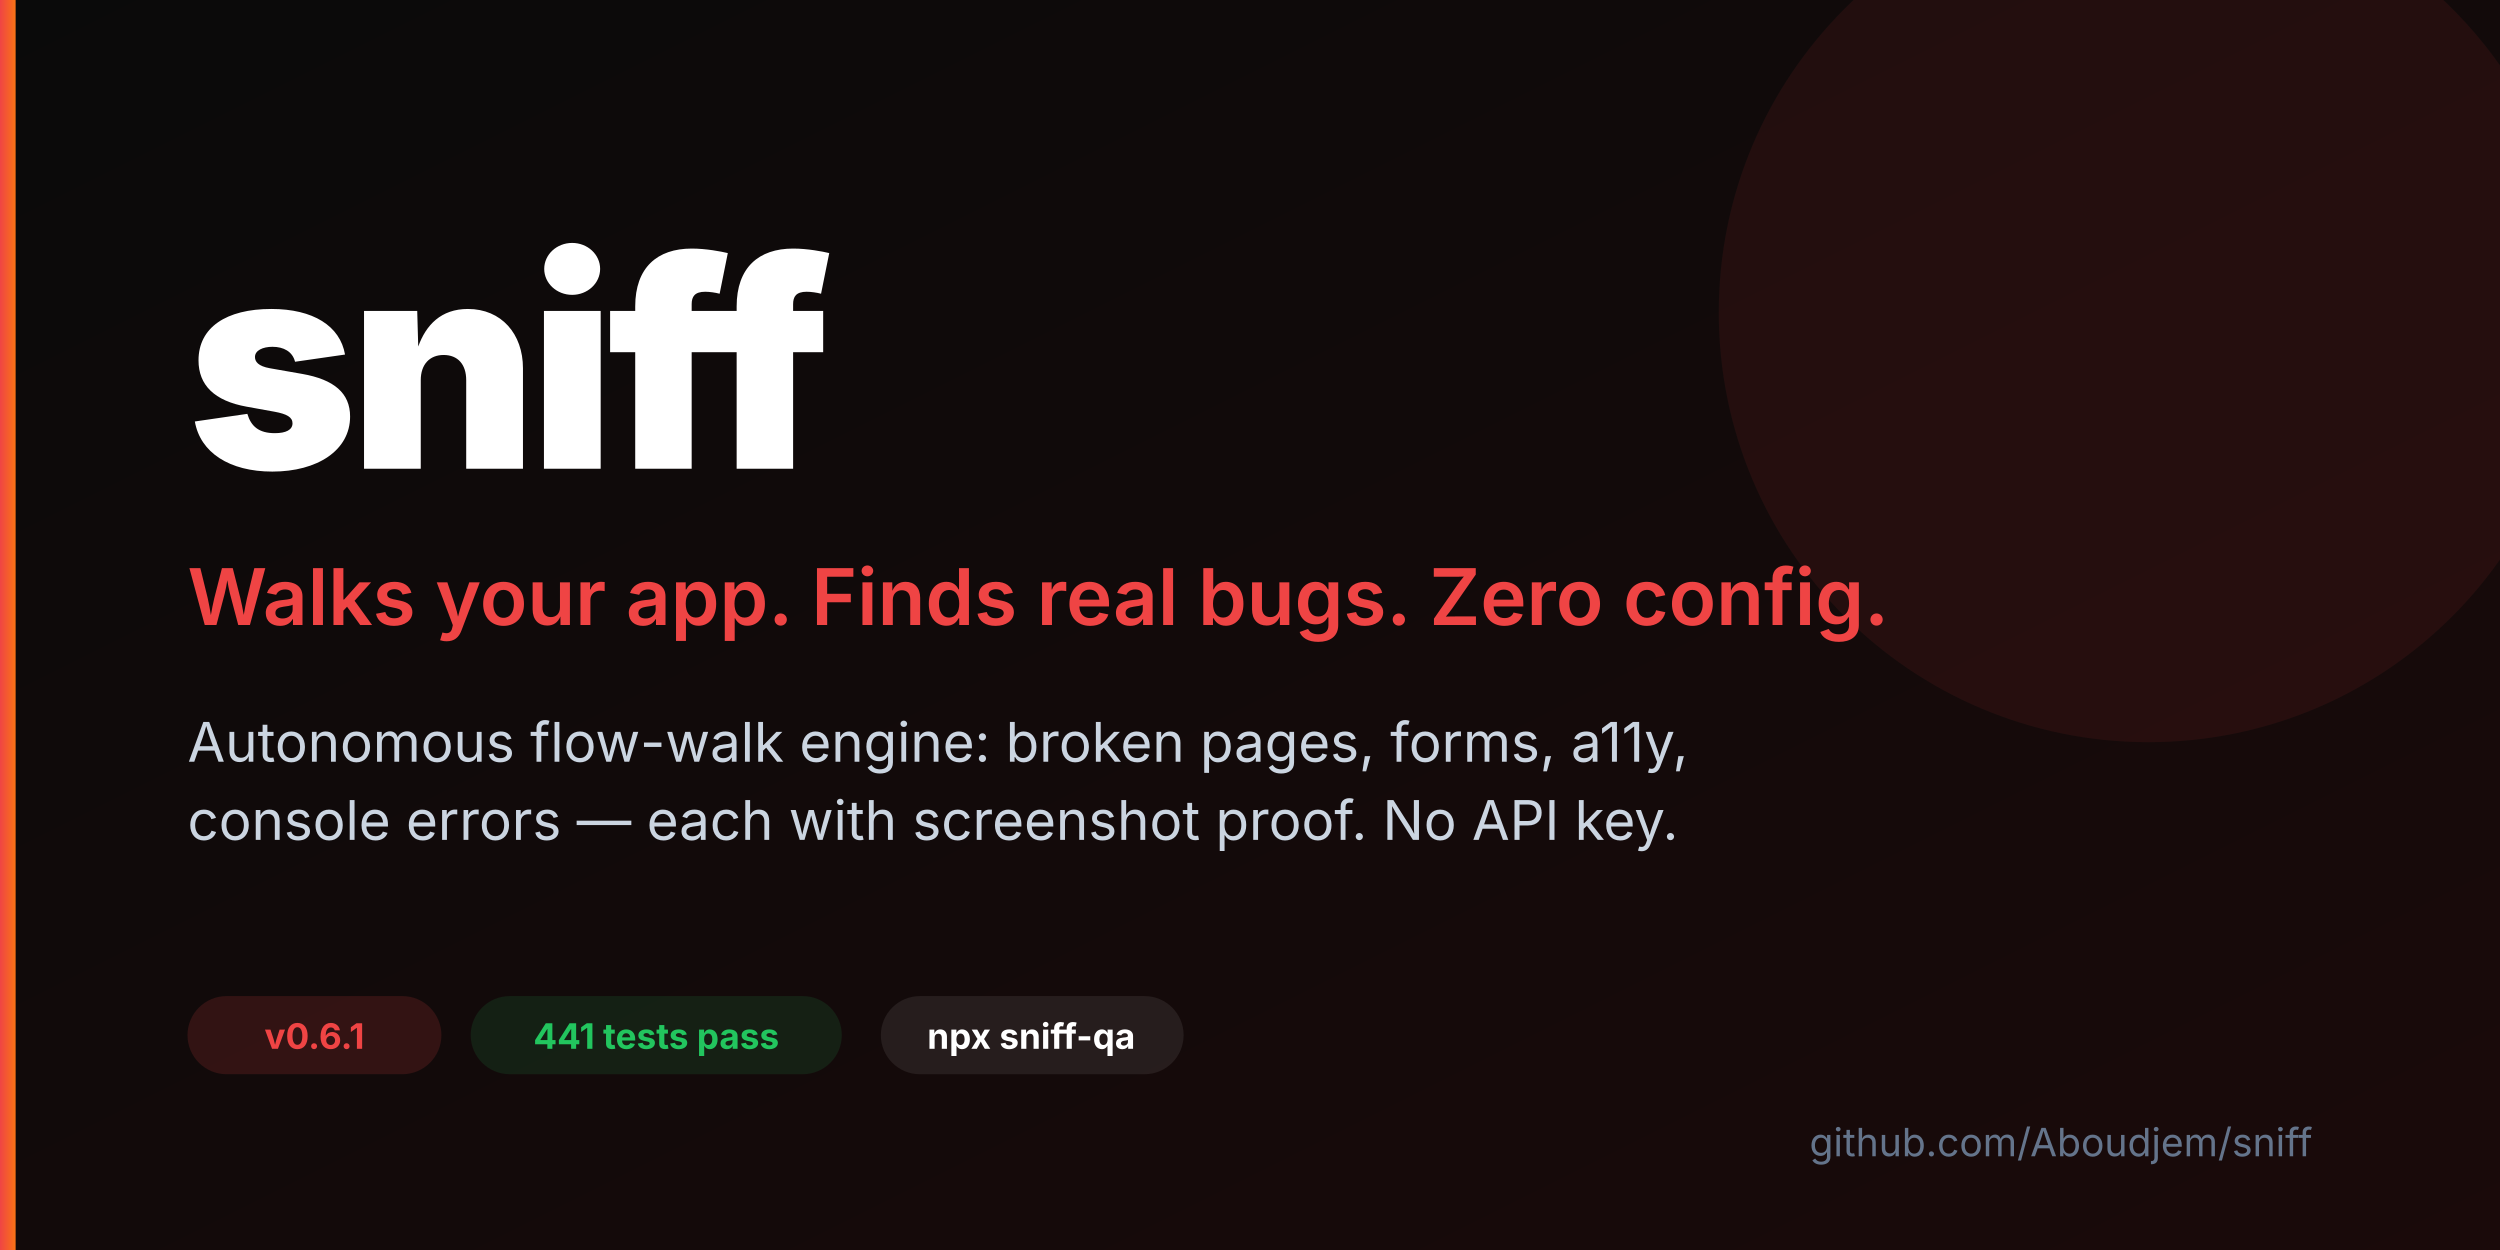
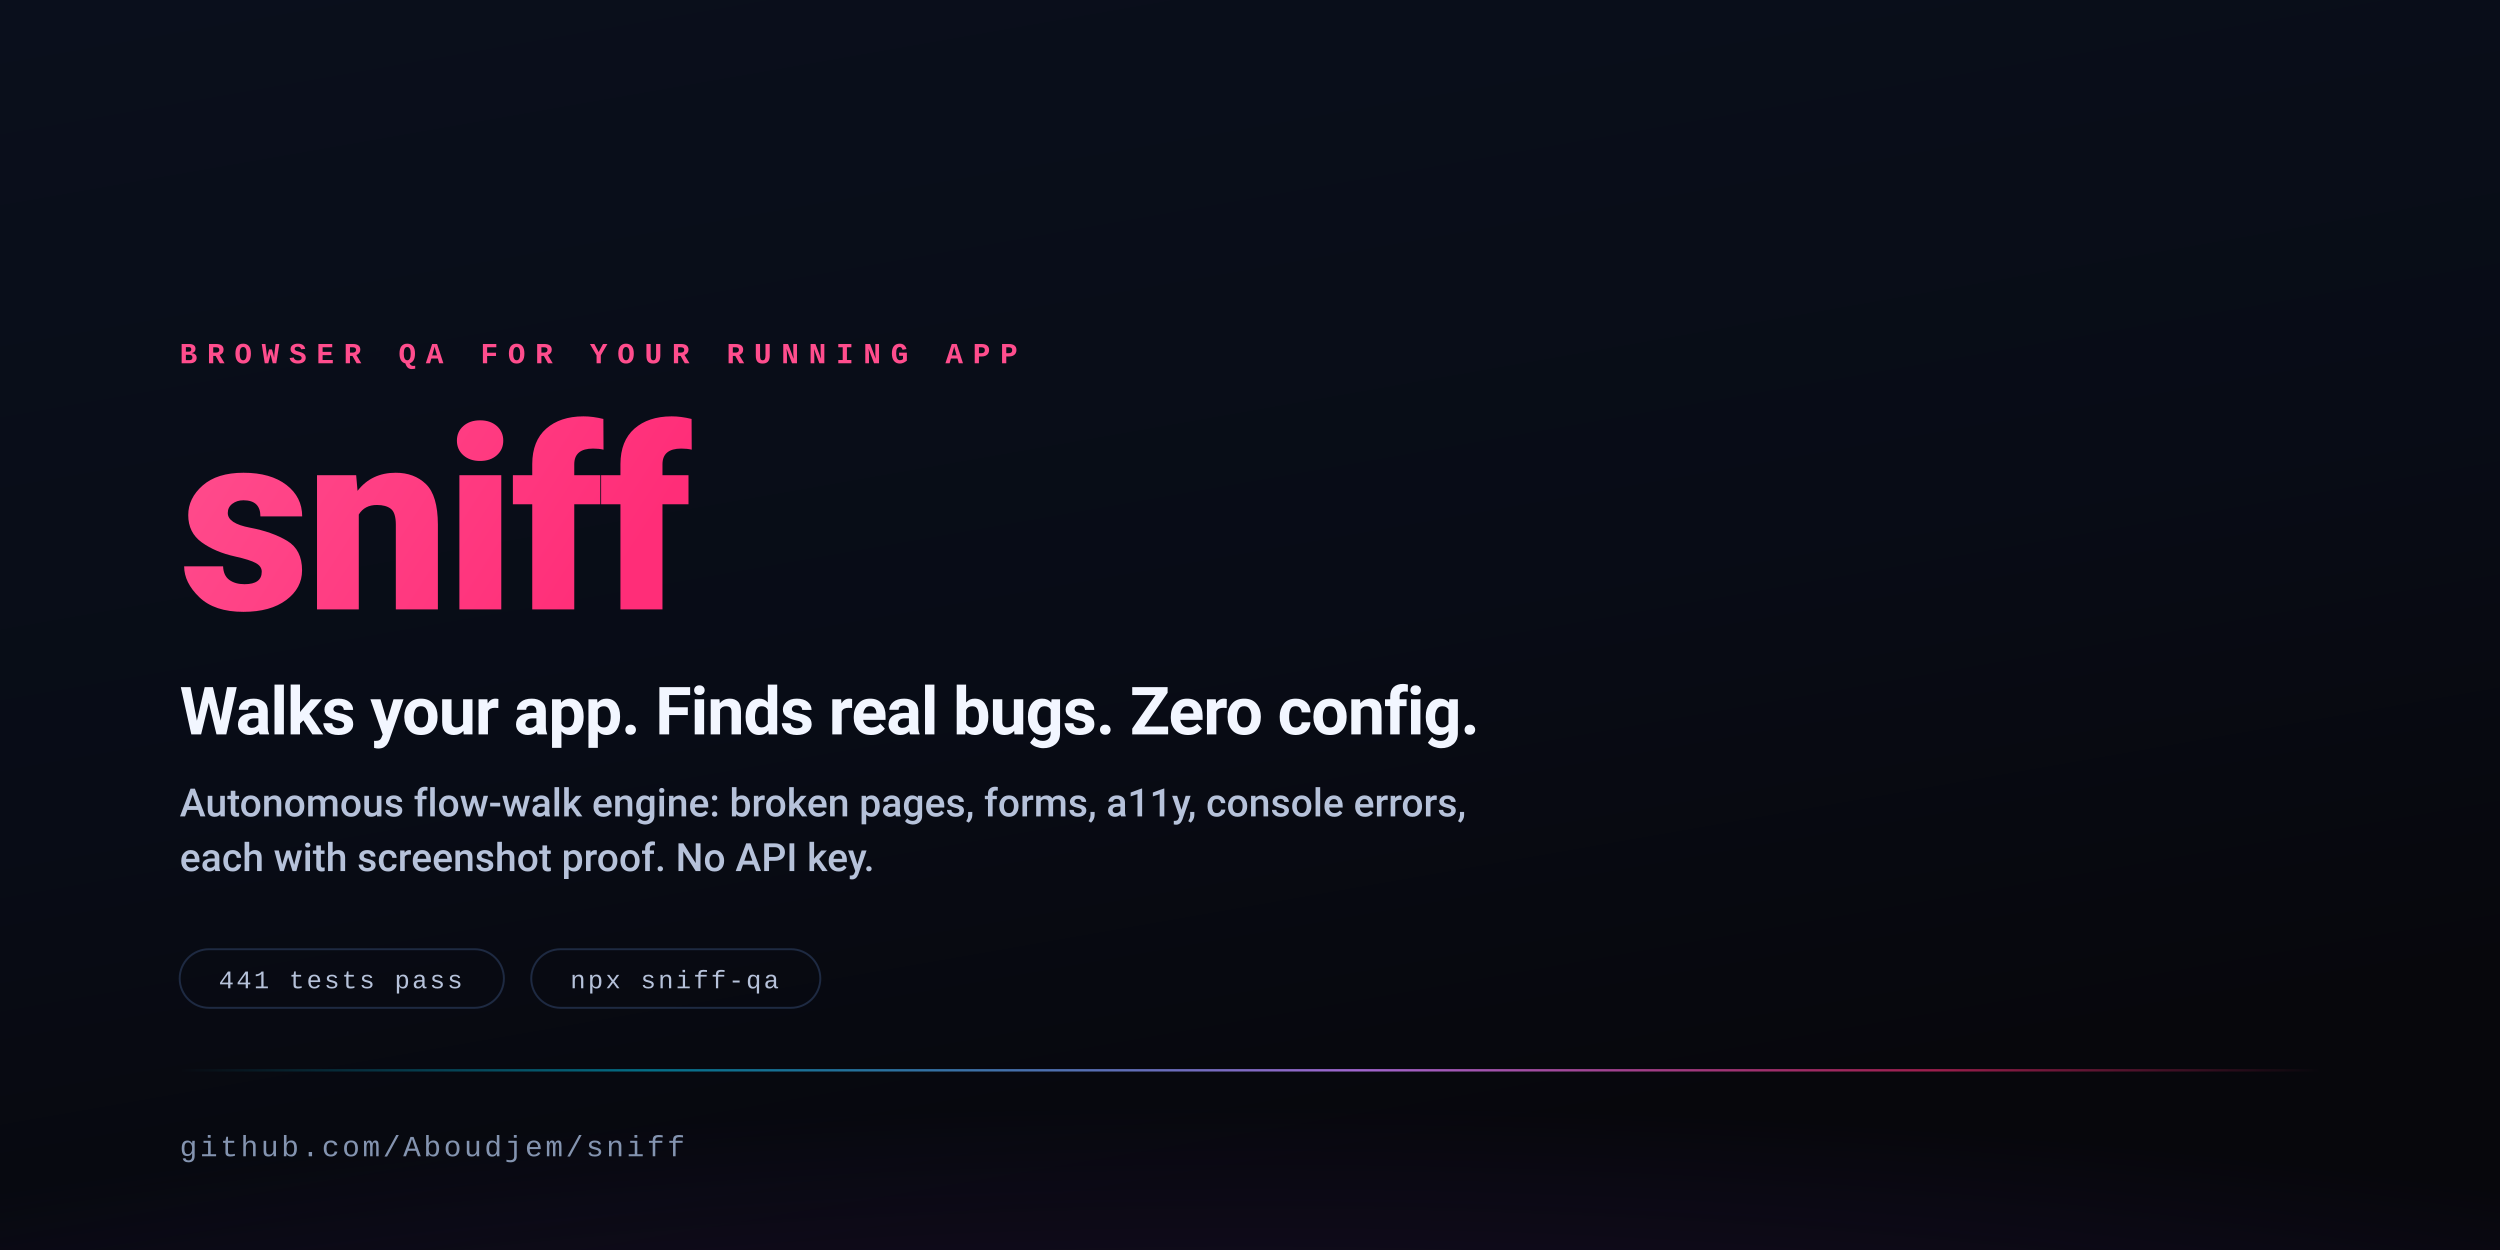
- <svg xmlns="http://www.w3.org/2000/svg" viewBox="0 0 1280 640" width="1280" height="640">
+ <svg xmlns="http://www.w3.org/2000/svg" viewBox="0 0 1280 640" fill="none" role="img" aria-label="sniff: walks your app, finds real bugs, zero config">
  <defs>
-     <linearGradient id="bg" x1="0" y1="0" x2="1" y2="1">
-       <stop offset="0%" stop-color="#0a0a0a" />
-       <stop offset="100%" stop-color="#1a0a0a" />
+     <linearGradient id="ground" x1="0" y1="0" x2="0.35" y2="1">
+       <stop offset="0%" stop-color="#0A0F1C" />
+       <stop offset="60%" stop-color="#080C16" />
+       <stop offset="100%" stop-color="#07070C" />
    </linearGradient>
-     <linearGradient id="accent" x1="0" y1="0" x2="1" y2="0">
-       <stop offset="0%" stop-color="#ef4444" />
-       <stop offset="100%" stop-color="#f97316" />
+     <radialGradient id="bloomg" cx="0.5" cy="1" r="0.75">
+       <stop offset="0%" stop-color="#FF2D78" stop-opacity="0.28" />
+       <stop offset="38%" stop-color="#7C3AED" stop-opacity="0.13" />
+       <stop offset="100%" stop-color="#7C3AED" stop-opacity="0" />
+     </radialGradient>
+     <linearGradient id="brand" x1="0" y1="0" x2="1" y2="0.25" gradientUnits="objectBoundingBox">
+       <stop offset="0%" stop-color="#FF4D8D" />
+       <stop offset="100%" stop-color="#FF2D78" />
+     </linearGradient>
+     <linearGradient id="horizonline" gradientUnits="userSpaceOnUse" x1="92" y1="548" x2="1188" y2="548">
+       <stop offset="0%" stop-color="#00D4FF" stop-opacity="0" />
+       <stop offset="22%" stop-color="#00D4FF" stop-opacity="0.5" />
+       <stop offset="55%" stop-color="#C77DFF" stop-opacity="0.8" />
+       <stop offset="82%" stop-color="#FF2D78" stop-opacity="0.6" />
+       <stop offset="100%" stop-color="#FF2D78" stop-opacity="0" />
    </linearGradient>
  </defs>
-   <rect width="1280" height="640" fill="url(#bg)" />
-   <rect x="0" y="0" width="8" height="640" fill="url(#accent)" />
-   <circle cx="1100" cy="160" r="220" fill="#ef4444" opacity="0.08" />
-   <text x="96" y="240" font-family="Inter, system-ui, -apple-system, sans-serif" font-size="148" font-weight="900" fill="#ffffff" letter-spacing="-4">sniff</text>
-   <text x="96" y="320" font-family="Inter, system-ui, -apple-system, sans-serif" font-size="40" font-weight="600" fill="#ef4444">Walks your app. Finds real bugs. Zero config.</text>
-   <text x="96" y="390" font-family="Inter, system-ui, -apple-system, sans-serif" font-size="28" fill="#cbd5e1">Autonomous flow-walk engine: broken pages, forms, a11y,</text>
-   <text x="96" y="430" font-family="Inter, system-ui, -apple-system, sans-serif" font-size="28" fill="#cbd5e1">console errors — each with screenshot proof. No API key.</text>
-   <g transform="translate(96, 510)">
-     <rect x="0" y="0" width="130" height="40" rx="20" fill="#ef4444" opacity="0.15" />
-     <text x="65" y="27" font-family="Inter, monospace" font-size="18" font-weight="700" fill="#ef4444" text-anchor="middle">v0.6.1</text>
-     <rect x="145" y="0" width="190" height="40" rx="20" fill="#22c55e" opacity="0.12" />
-     <text x="240" y="27" font-family="Inter, monospace" font-size="18" font-weight="700" fill="#22c55e" text-anchor="middle">441 tests pass</text>
-     <rect x="355" y="0" width="155" height="40" rx="20" fill="#ffffff" opacity="0.08" />
-     <text x="432" y="27" font-family="Inter, monospace" font-size="18" font-weight="700" fill="#ffffff" text-anchor="middle">npx sniff-qa</text>
+   <style>
+     .disp { font-family: system-ui, -apple-system, 'Segoe UI', Roboto, 'Helvetica Neue', Arial, sans-serif; }
+     .mono { font-family: ui-monospace, SFMono-Regular, 'SF Mono', Menlo, Consolas, 'Liberation Mono', monospace; }
+     .eyebrow { font-size: 15px; font-weight: 600; letter-spacing: 5px; fill: #FF4D8D; }
+     .head { font-size: 34px; font-weight: 700; fill: #F2F6FF; letter-spacing: -0.5px; }
+     .sub  { font-size: 20px; font-weight: 500; fill: #B6C2DA; }
+     .chip { font-size: 13px; letter-spacing: 1.2px; fill: #B6C2DA; }
+     .foot { font-size: 15px; letter-spacing: 1.4px; fill: #8494B0; }
+   </style>
+   <rect width="1280" height="640" fill="url(#ground)" />
+   <ellipse cx="640" cy="650" rx="760" ry="170" fill="url(#bloomg)" />
+   <text class="mono eyebrow" x="92" y="186">BROWSER QA FOR YOUR RUNNING APP</text>
+   <text class="disp" x="92" y="312" font-size="130" font-weight="800" letter-spacing="-2" fill="url(#brand)">sniff</text>
+   <text class="disp head" x="92" y="376">Walks your app. Finds real bugs. Zero config.</text>
+   <text class="disp sub" x="92" y="418">Autonomous flow-walk engine: broken pages, forms, a11y, console errors,</text>
+   <text class="disp sub" x="92" y="446">each with screenshot proof. No API key.</text>
+   <g>
+     <rect x="92" y="486" width="166" height="30" rx="15" fill="none" stroke="#1E2A42" stroke-width="1" />
+     <rect x="272" y="486" width="148" height="30" rx="15" fill="none" stroke="#1E2A42" stroke-width="1" />
+     <text class="mono chip" x="112" y="506">441 tests pass</text>
+     <text class="mono chip" x="292" y="506">npx sniff-qa</text>
  </g>
-   <text x="1184" y="592" font-family="Inter, monospace" font-size="20" fill="#64748b" text-anchor="end">github.com/Aboudjem/sniff</text>
+   <line x1="92" y1="548" x2="1188" y2="548" stroke="url(#horizonline)" stroke-width="1.25" />
+   <text class="mono foot" x="92" y="592">github.com/Aboudjem/sniff</text>
</svg>
